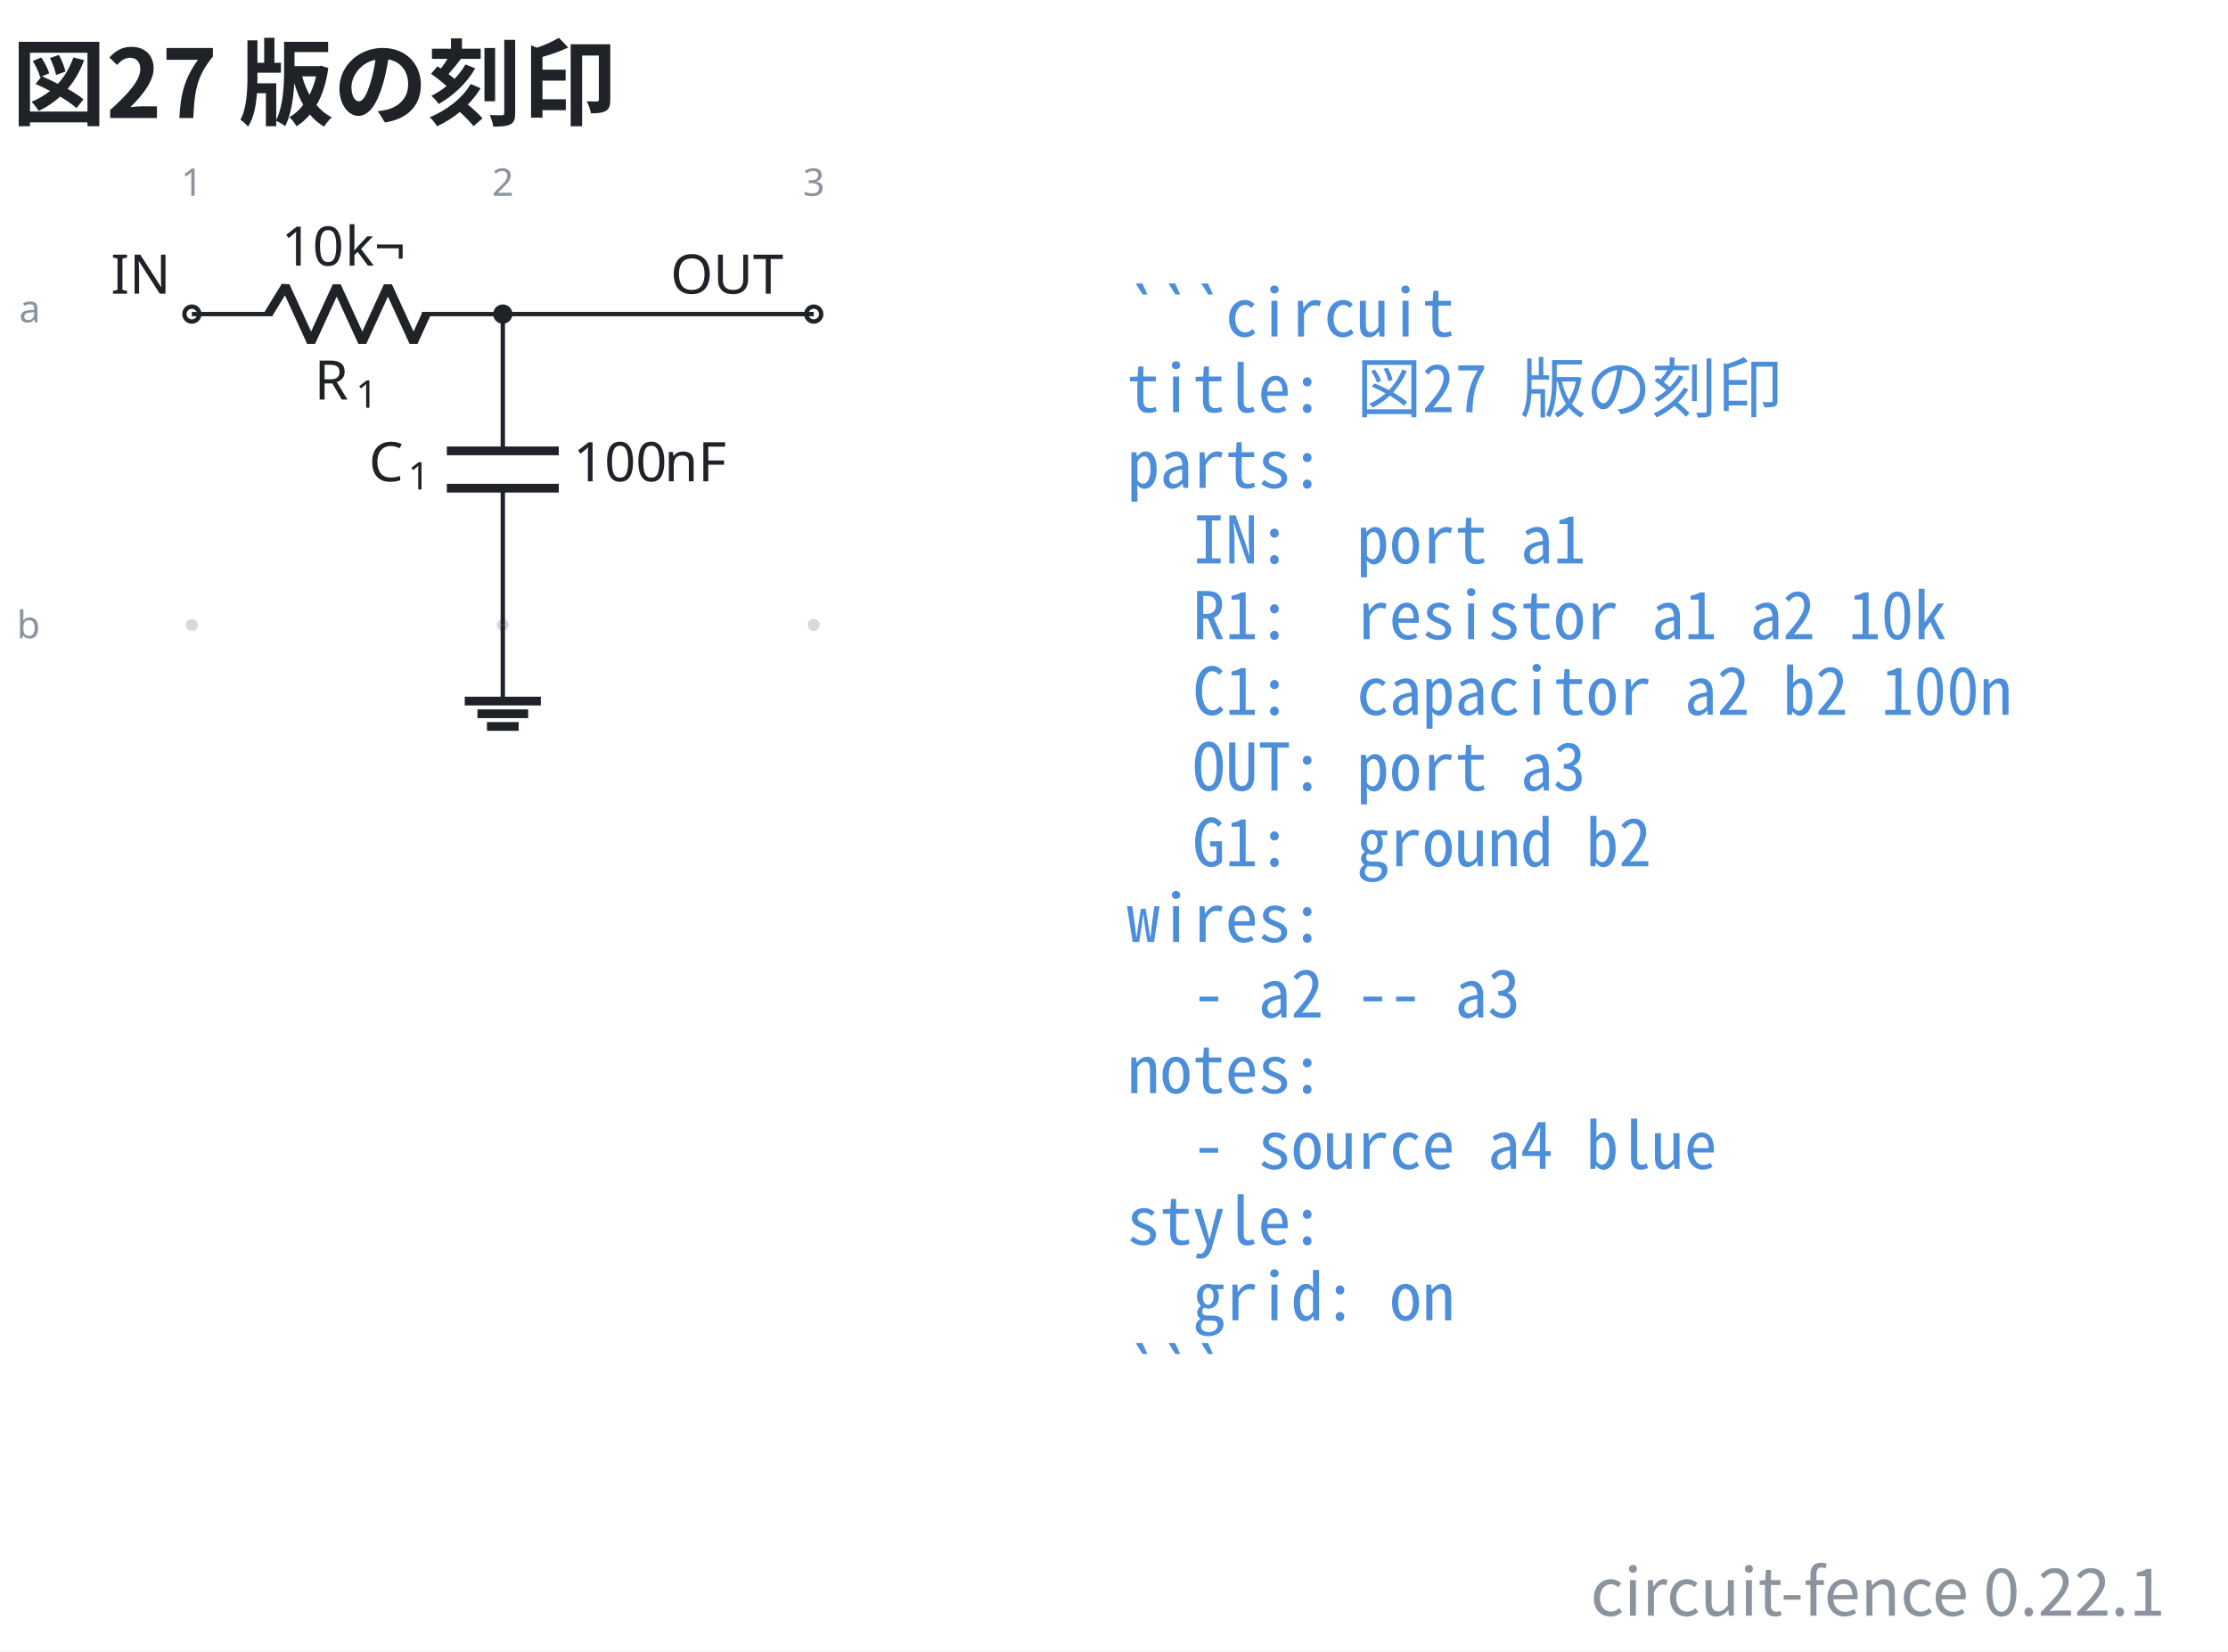
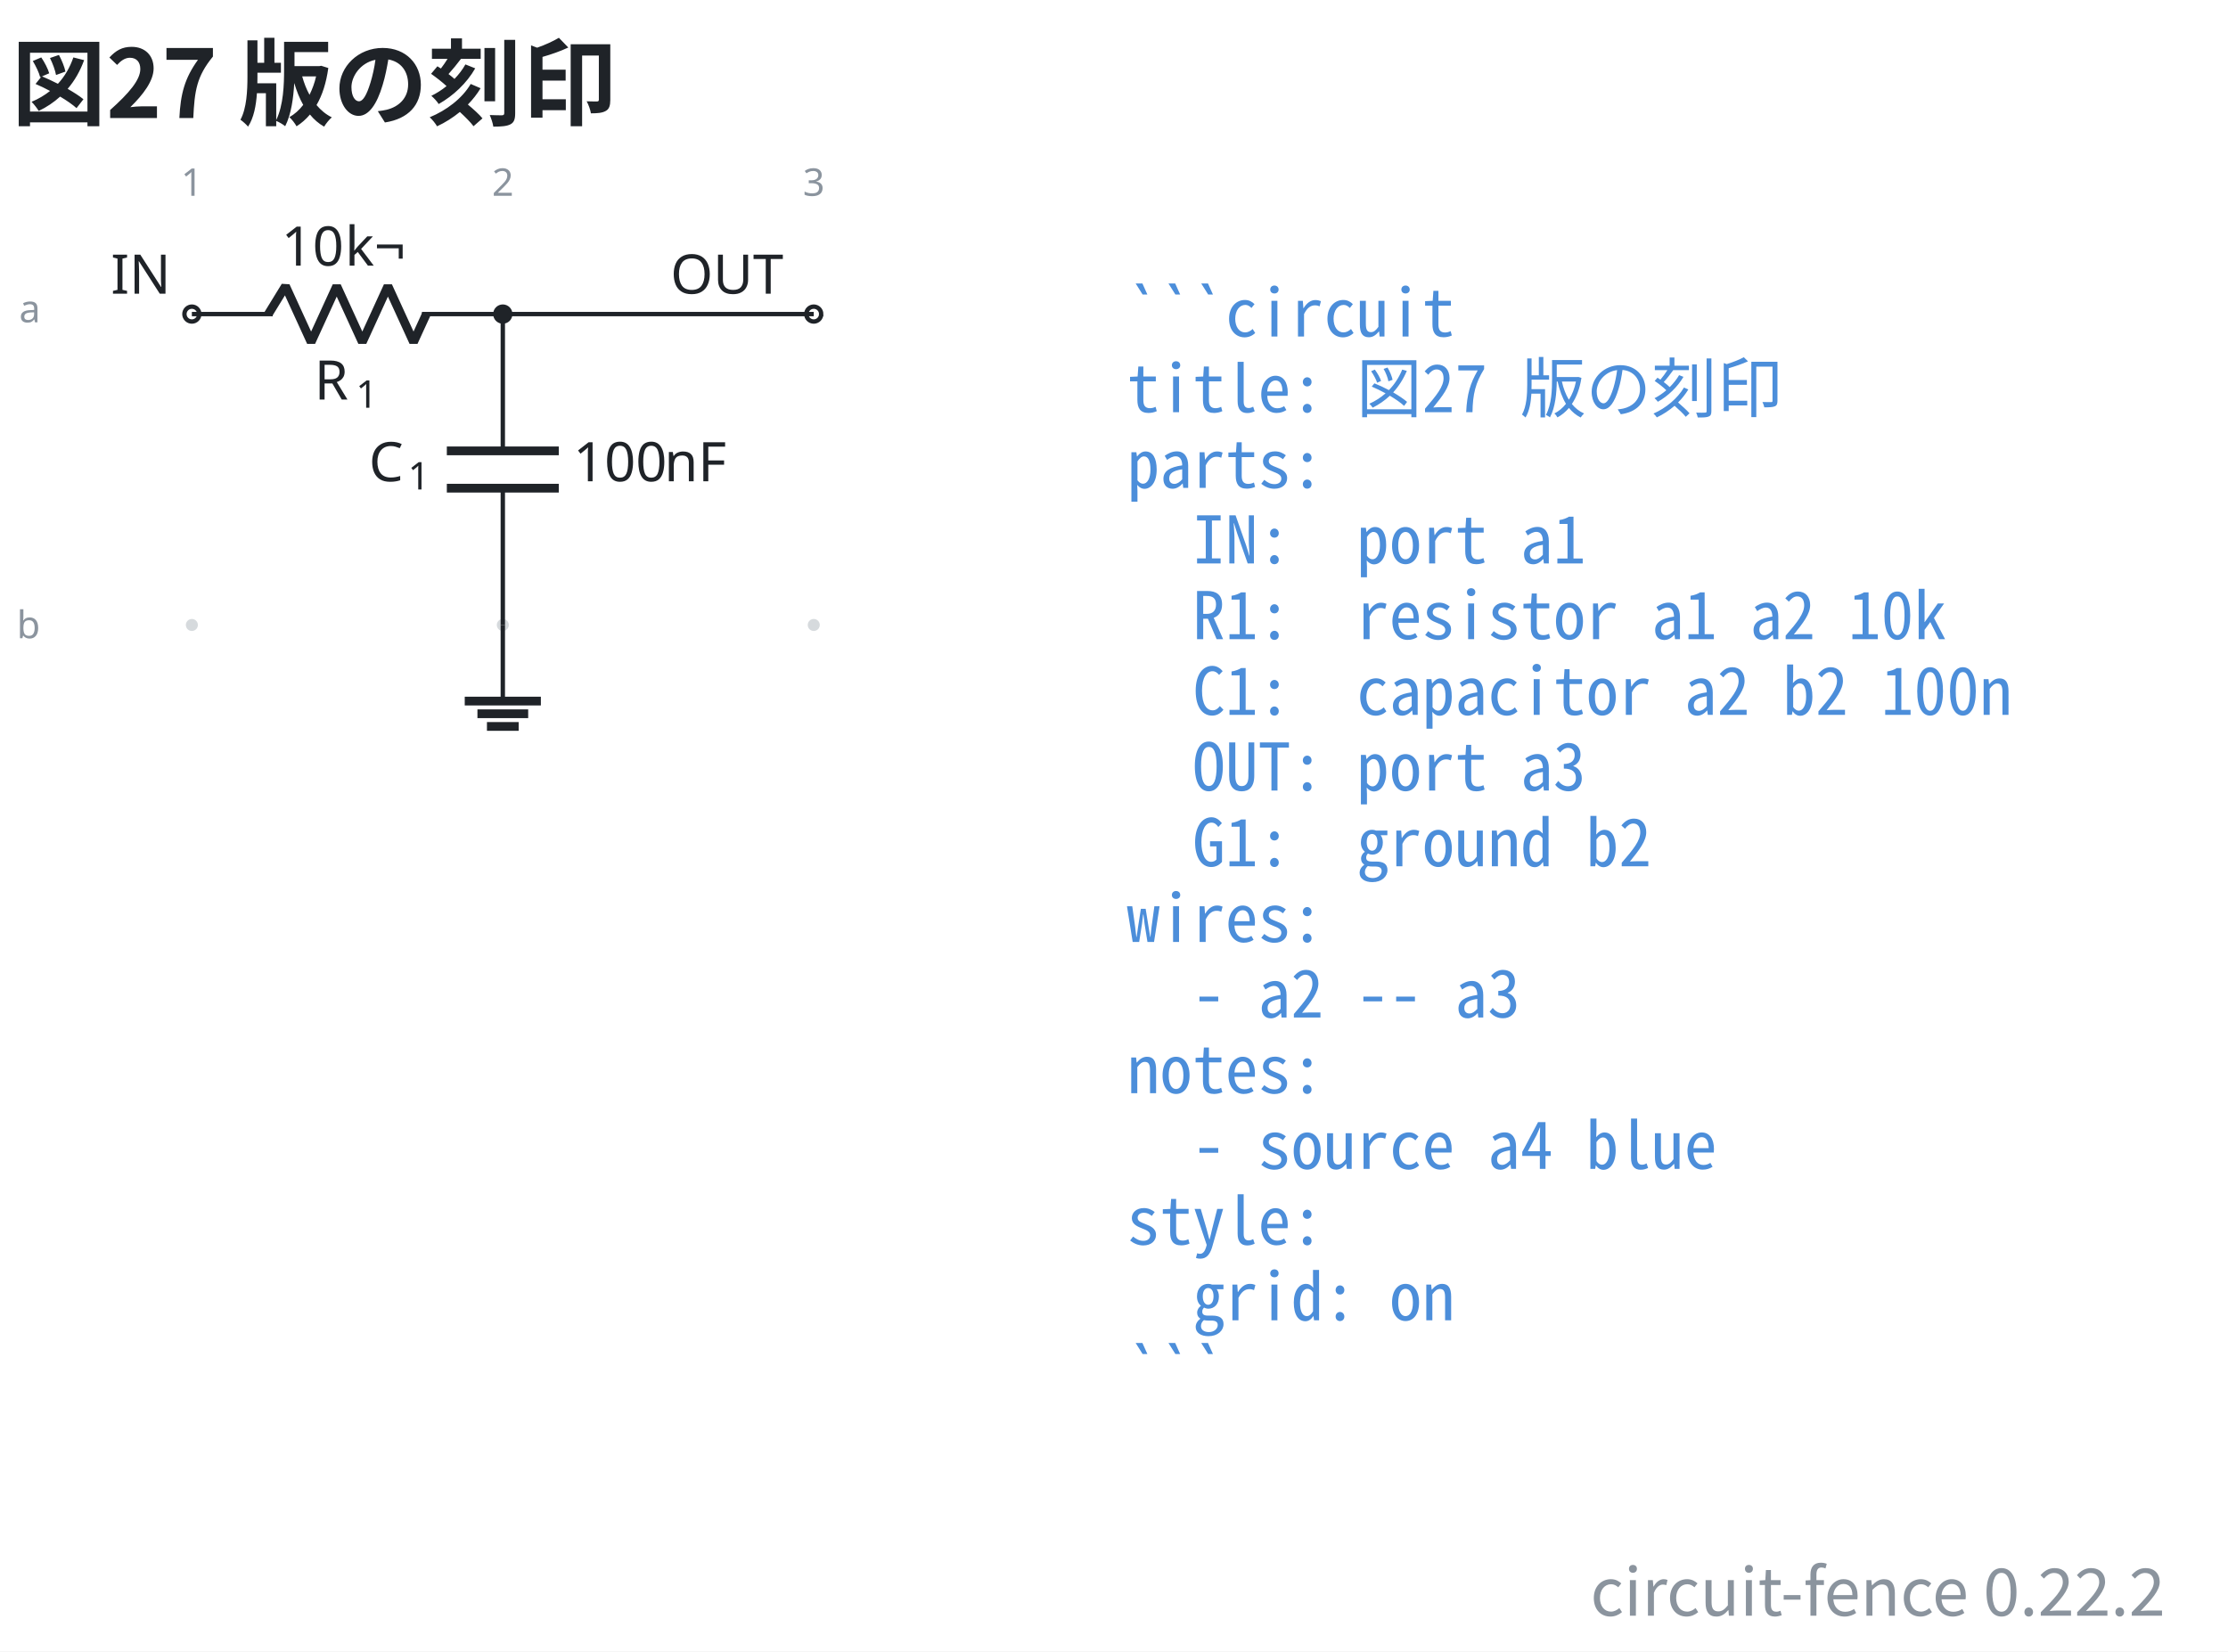
- <svg xmlns="http://www.w3.org/2000/svg" data-figure-paper="#ffffff" data-circuit-fence="0.22.1" fill="#1f2328" width="543.659" height="403.043" viewBox="-72 -72 407.744 302.282">
+ <svg xmlns="http://www.w3.org/2000/svg" data-figure-paper="#ffffff" data-circuit-fence="0.22.2" fill="#1f2328" width="543.659" height="403.043" viewBox="-72 -72 407.744 302.282">
  <rect x="-72" y="-72" width="407.744" height="302.282" fill="#ffffff" />
  <g stroke="#1f2328" stroke-miterlimit="10" stroke-width=".8">
    <path fill="#8b949e" fill-opacity=".35" stroke="none" stroke-opacity=".35" d="M-35.787-14.511a1.1 1.1 0 1 0-2.2 0 1.1 1.1 0 0 0 2.2 0M-35.787 42.394a1.1 1.1 0 1 0-2.2 0 1.1 1.1 0 0 0 2.2 0M21.118-14.511a1.1 1.1 0 1 0-2.2 0 1.1 1.1 0 0 0 2.2 0M21.118 42.394a1.1 1.1 0 1 0-2.2 0 1.1 1.1 0 0 0 2.2 0M78.024-14.511a1.1 1.1 0 1 0-2.2 0 1.1 1.1 0 0 0 2.2 0M78.024 42.394a1.1 1.1 0 1 0-2.2 0 1.1 1.1 0 0 0 2.2 0m-1.1 0" />
    <g fill="#8b949e" stroke="#8b949e">
      <text x="-36.887" y="-14.511" fill="#8b949e" stroke="none" font-family="cmr7" font-size="7" transform="translate(-1.993 -21.645)">1</text>
    </g>
    <g fill="#8b949e" stroke="#8b949e">
      <text x="-36.887" y="-14.511" fill="#8b949e" stroke="none" font-family="cmr7" font-size="7" transform="translate(54.912 -21.645)">2</text>
    </g>
    <g fill="#8b949e" stroke="#8b949e">
      <text x="-36.887" y="-14.511" fill="#8b949e" stroke="none" font-family="cmr7" font-size="7" transform="translate(111.818 -21.645)">3</text>
    </g>
    <g fill="#8b949e" stroke="#8b949e">
      <text x="-36.887" y="-14.511" fill="#8b949e" stroke="none" font-family="cmr7" font-size="7" transform="translate(-31.62 1.507)">a</text>
    </g>
    <g fill="#8b949e" stroke="#8b949e">
      <text x="-36.887" y="-14.511" fill="#8b949e" stroke="none" font-family="cmr7" font-size="7" transform="translate(-32.05 59.336)">b</text>
    </g>
    <g fill="#ffffff">
      <path d="M-35.522-14.511a1.365 1.365 0 1 0-2.73 0 1.365 1.365 0 0 0 2.73 0Zm-1.365 0" />
    </g>
    <text x="-36.887" y="-14.511" stroke="none" font-family="cmr10" font-size="10" transform="translate(-14.844 -3.733)">IN</text>
    <path fill="none" d="M-36.887-14.511h.4m-.4 0h14.795m27.315 0h14.795m-.4 0h.4" />
    <g stroke-linejoin="bevel" stroke-width="1.6">
      <path fill="none" d="m-22.892-14.511 3.143-5.122 4.686 10.243 4.686-10.243L-5.692-9.39l4.686-10.243L3.68-9.39l2.343-5.121" />
    </g>
    <g stroke="none">
      <text x="-36.887" y="-14.511" font-family="cmmi10" font-size="10" transform="translate(22.413 15.648)">R</text>
      <text x="-29.294" y="-13.011" font-family="cmr7" font-size="7" transform="translate(22.413 15.648)">1</text>
    </g>
    <g stroke="none" font-family="cmr10" font-size="10">
      <text x="-36.887" y="-14.511" transform="translate(16.37 -8.863)">10</text>
      <text x="-25.221" y="-14.511" transform="translate(16.37 -8.863)">k¬</text>
    </g>
    <path fill="none" d="M20.018-14.511v.4m0-.4v25.038m0 6.829v25.038m0-.4v.4" />
    <g stroke-width="1.6">
      <path fill="none" d="M30.261 10.527H9.775m20.486 6.829H9.775" />
    </g>
    <g stroke="none">
      <text x="-36.887" y="-14.511" font-family="cmmi10" font-size="10" transform="translate(32.39 30.606)">C</text>
      <text x="-29.74" y="-13.011" font-family="cmr7" font-size="7" transform="translate(32.39 30.606)">1</text>
    </g>
    <g stroke="none" font-family="cmr10" font-size="10">
      <text x="-36.887" y="-14.511" transform="translate(69.787 30.606)">100</text>
      <text x="-20.22" y="-14.511" transform="translate(69.787 30.606)">nF</text>
    </g>
    <g fill="#ffffff">
      <path d="M78.29-14.511a1.365 1.365 0 1 0-2.732 0 1.365 1.365 0 0 0 2.731 0Zm-1.366 0" />
    </g>
    <text x="-36.887" y="-14.511" stroke="none" font-family="cmr10" font-size="10" transform="translate(87.578 -3.733)">OUT</text>
    <path fill="none" d="M20.018 42.394v13.93" />
    <path fill="none" stroke-width="1.6" d="M13.053 56.325h13.93m-11.608 2.321h9.287m-7.546 2.322h5.804" />
    <path fill="none" d="M20.018-14.511h56.906" />
    <path d="M21.384-14.511a1.365 1.365 0 1 0-2.731 0 1.365 1.365 0 0 0 2.73 0Zm-1.366 0" />
    <g>
      <text x="-36.887" y="-14.511" fill="#4c8eda" stroke="none" font-family="'Noto Sans Mono CJK JP',ui-monospace,'SFMono-Regular',Consolas,'Liberation Mono',monospace" font-size="12" transform="translate(171.116 4.1)" xml:space="preserve">```circuit</text>
    </g>
    <g>
      <text x="-36.887" y="-14.511" fill="#4c8eda" stroke="none" font-family="'Noto Sans Mono CJK JP',ui-monospace,'SFMono-Regular',Consolas,'Liberation Mono',monospace" font-size="12" transform="translate(171.116 17.956)" xml:space="preserve">title: 図27 版の刻印</text>
    </g>
    <g>
      <text x="-36.887" y="-14.511" fill="#4c8eda" stroke="none" font-family="'Noto Sans Mono CJK JP',ui-monospace,'SFMono-Regular',Consolas,'Liberation Mono',monospace" font-size="12" transform="translate(171.116 31.813)" xml:space="preserve">parts:</text>
    </g>
    <g>
      <text x="-36.887" y="-14.511" fill="#4c8eda" stroke="none" font-family="'Noto Sans Mono CJK JP',ui-monospace,'SFMono-Regular',Consolas,'Liberation Mono',monospace" font-size="12" transform="translate(171.116 45.641)" xml:space="preserve">  IN:  port a1</text>
    </g>
    <g>
      <text x="-36.887" y="-14.511" fill="#4c8eda" stroke="none" font-family="'Noto Sans Mono CJK JP',ui-monospace,'SFMono-Regular',Consolas,'Liberation Mono',monospace" font-size="12" transform="translate(171.116 59.498)" xml:space="preserve">  R1:  resistor a1 a2 10k</text>
    </g>
    <g>
      <text x="-36.887" y="-14.511" fill="#4c8eda" stroke="none" font-family="'Noto Sans Mono CJK JP',ui-monospace,'SFMono-Regular',Consolas,'Liberation Mono',monospace" font-size="12" transform="translate(171.116 73.354)" xml:space="preserve">  C1:  capacitor a2 b2 100n</text>
    </g>
    <g>
      <text x="-36.887" y="-14.511" fill="#4c8eda" stroke="none" font-family="'Noto Sans Mono CJK JP',ui-monospace,'SFMono-Regular',Consolas,'Liberation Mono',monospace" font-size="12" transform="translate(171.116 87.21)" xml:space="preserve">  OUT: port a3</text>
    </g>
    <g>
      <text x="-36.887" y="-14.511" fill="#4c8eda" stroke="none" font-family="'Noto Sans Mono CJK JP',ui-monospace,'SFMono-Regular',Consolas,'Liberation Mono',monospace" font-size="12" transform="translate(171.116 101.067)" xml:space="preserve">  G1:  ground b2</text>
    </g>
    <g>
      <text x="-36.887" y="-14.511" fill="#4c8eda" stroke="none" font-family="'Noto Sans Mono CJK JP',ui-monospace,'SFMono-Regular',Consolas,'Liberation Mono',monospace" font-size="12" transform="translate(171.116 114.924)" xml:space="preserve">wires:</text>
    </g>
    <g>
      <text x="-36.887" y="-14.511" fill="#4c8eda" stroke="none" font-family="'Noto Sans Mono CJK JP',ui-monospace,'SFMono-Regular',Consolas,'Liberation Mono',monospace" font-size="12" transform="translate(171.116 128.751)" xml:space="preserve">  - a2 -- a3</text>
    </g>
    <g>
      <text x="-36.887" y="-14.511" fill="#4c8eda" stroke="none" font-family="'Noto Sans Mono CJK JP',ui-monospace,'SFMono-Regular',Consolas,'Liberation Mono',monospace" font-size="12" transform="translate(171.116 142.608)" xml:space="preserve">notes:</text>
    </g>
    <g>
      <text x="-36.887" y="-14.511" fill="#4c8eda" stroke="none" font-family="'Noto Sans Mono CJK JP',ui-monospace,'SFMono-Regular',Consolas,'Liberation Mono',monospace" font-size="12" transform="translate(171.116 156.464)" xml:space="preserve">  - source a4 blue</text>
    </g>
    <g>
      <text x="-36.887" y="-14.511" fill="#4c8eda" stroke="none" font-family="'Noto Sans Mono CJK JP',ui-monospace,'SFMono-Regular',Consolas,'Liberation Mono',monospace" font-size="12" transform="translate(171.116 170.32)" xml:space="preserve">style:</text>
    </g>
    <g>
      <text x="-36.887" y="-14.511" fill="#4c8eda" stroke="none" font-family="'Noto Sans Mono CJK JP',ui-monospace,'SFMono-Regular',Consolas,'Liberation Mono',monospace" font-size="12" transform="translate(171.116 184.177)" xml:space="preserve">  grid: on</text>
    </g>
    <g>
      <text x="-36.887" y="-14.511" fill="#4c8eda" stroke="none" font-family="'Noto Sans Mono CJK JP',ui-monospace,'SFMono-Regular',Consolas,'Liberation Mono',monospace" font-size="12" transform="translate(171.116 198.034)" xml:space="preserve">```</text>
    </g>
    <g>
      <text x="-36.887" y="-14.511" fill="#1f2328" stroke="none" font-family="'Noto Sans CJK JP','Noto Sans JP','Hiragino Sans','Yu Gothic',sans-serif" font-size="17.28" transform="translate(-32.983 -35.889)" font-weight="bold">図27 版の刻印</text>
    </g>
    <g>
-       <text x="-36.887" y="-14.511" fill="#8b949e" stroke="none" font-family="'Noto Sans CJK JP','Noto Sans JP','Hiragino Sans','Yu Gothic',sans-serif" font-size="12" transform="translate(361.153 238.25)" text-anchor="end">circuit-fence 0.22.1</text>
+       <text x="-36.887" y="-14.511" fill="#8b949e" stroke="none" font-family="'Noto Sans CJK JP','Noto Sans JP','Hiragino Sans','Yu Gothic',sans-serif" font-size="12" transform="translate(361.153 238.25)" text-anchor="end">circuit-fence 0.22.2</text>
    </g>
  </g>
</svg>
